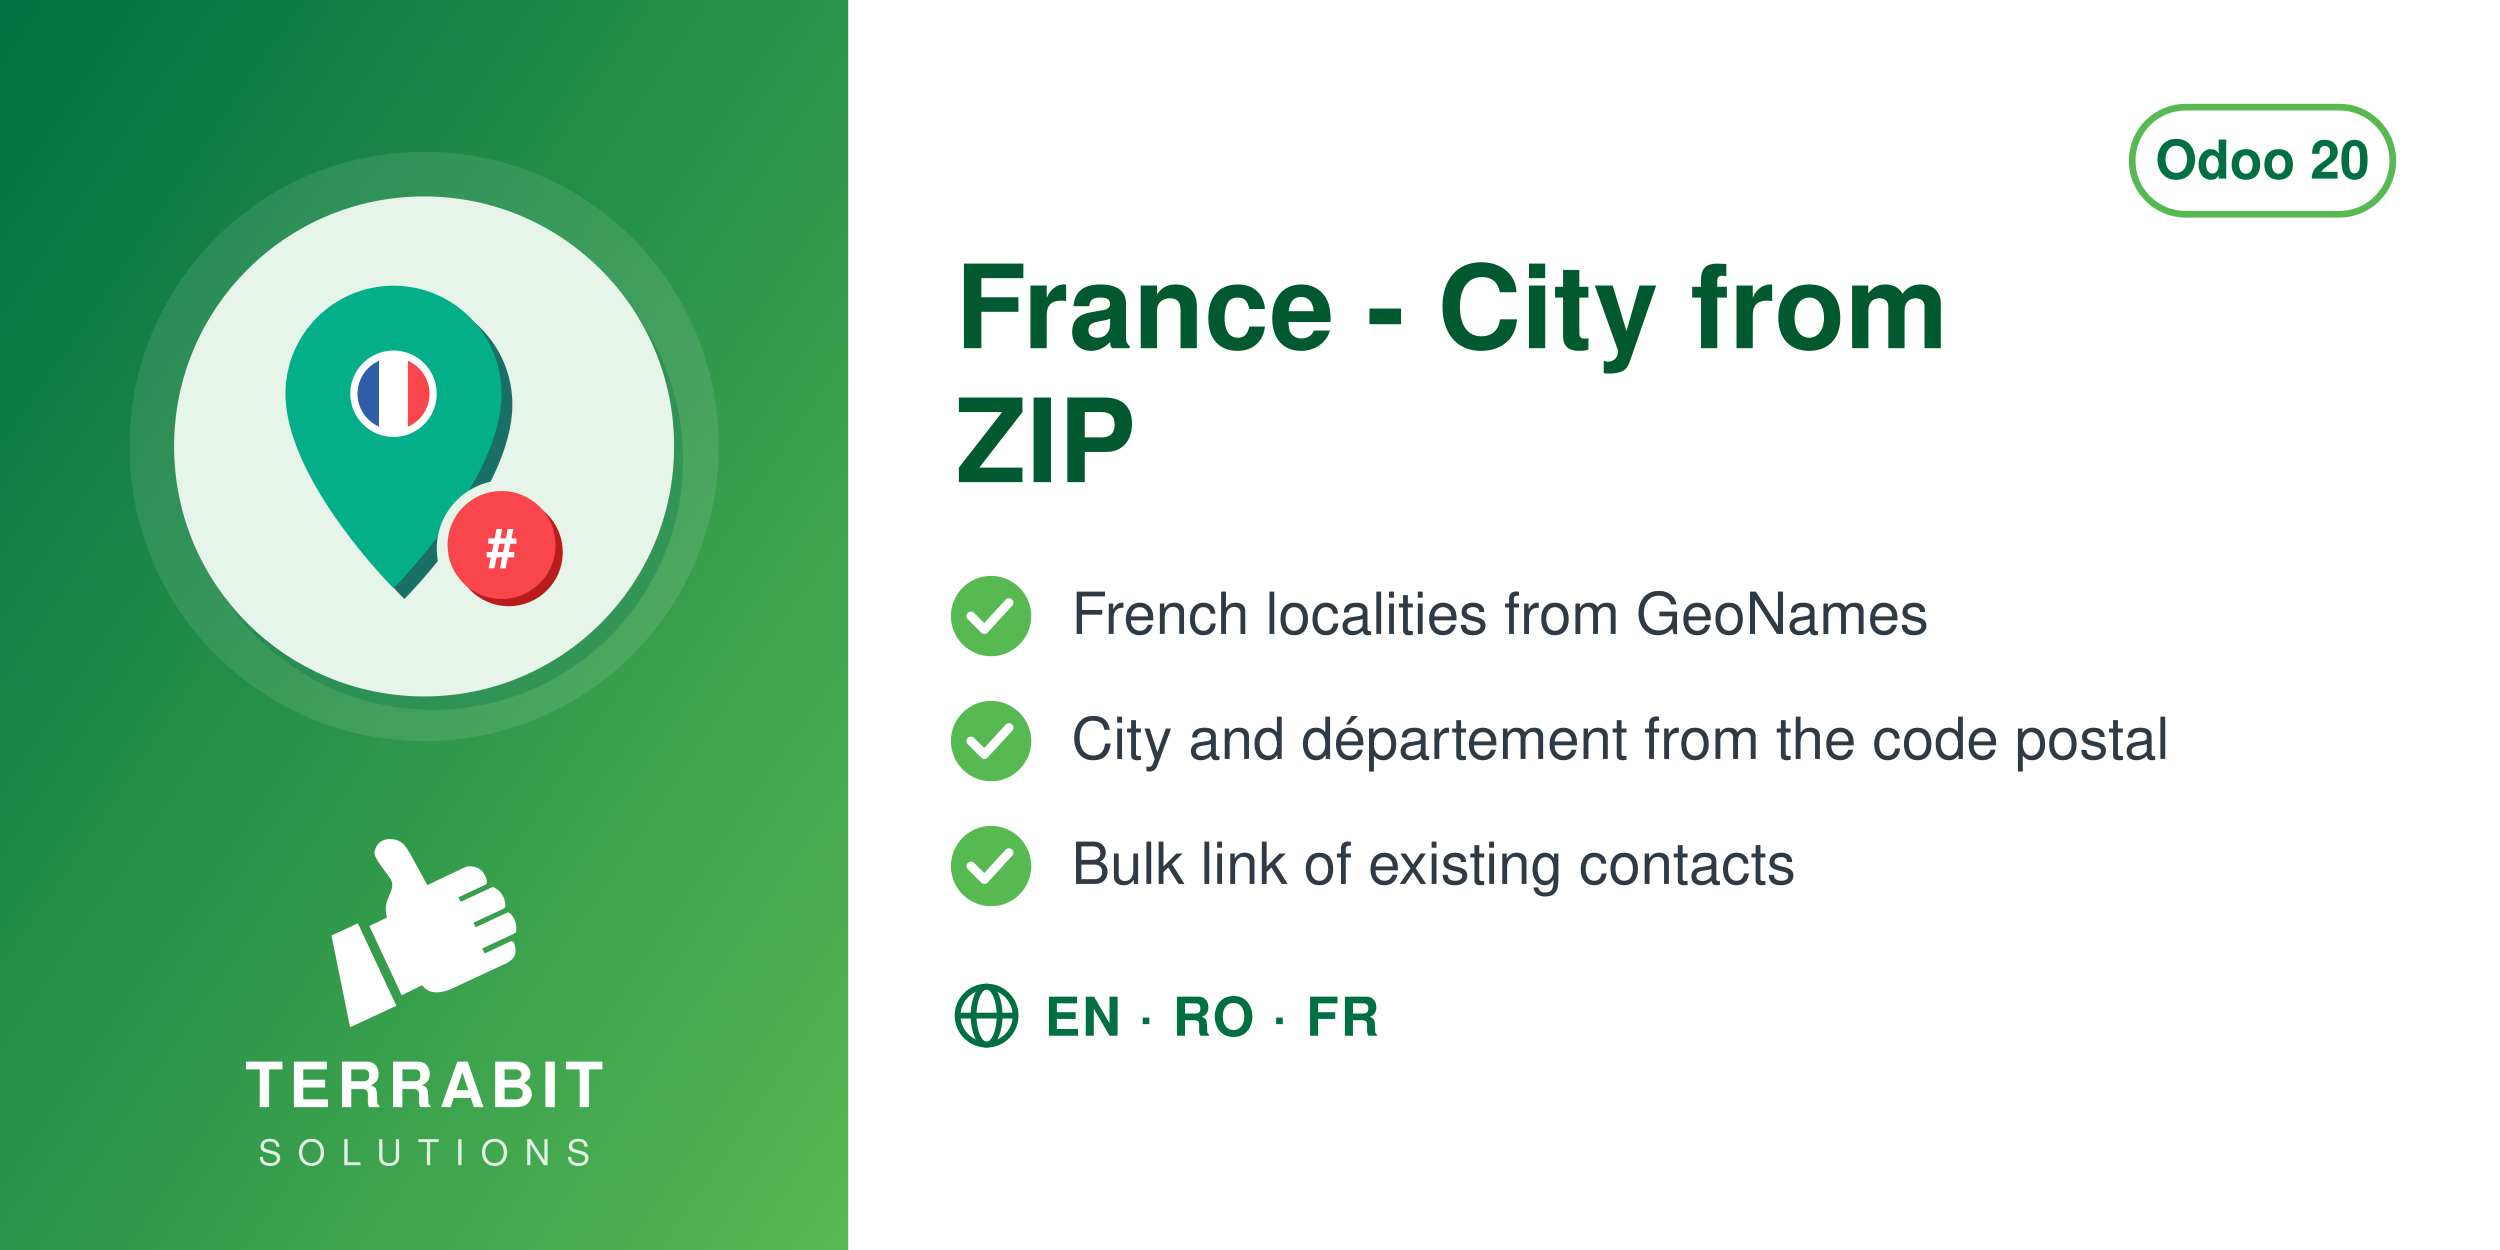
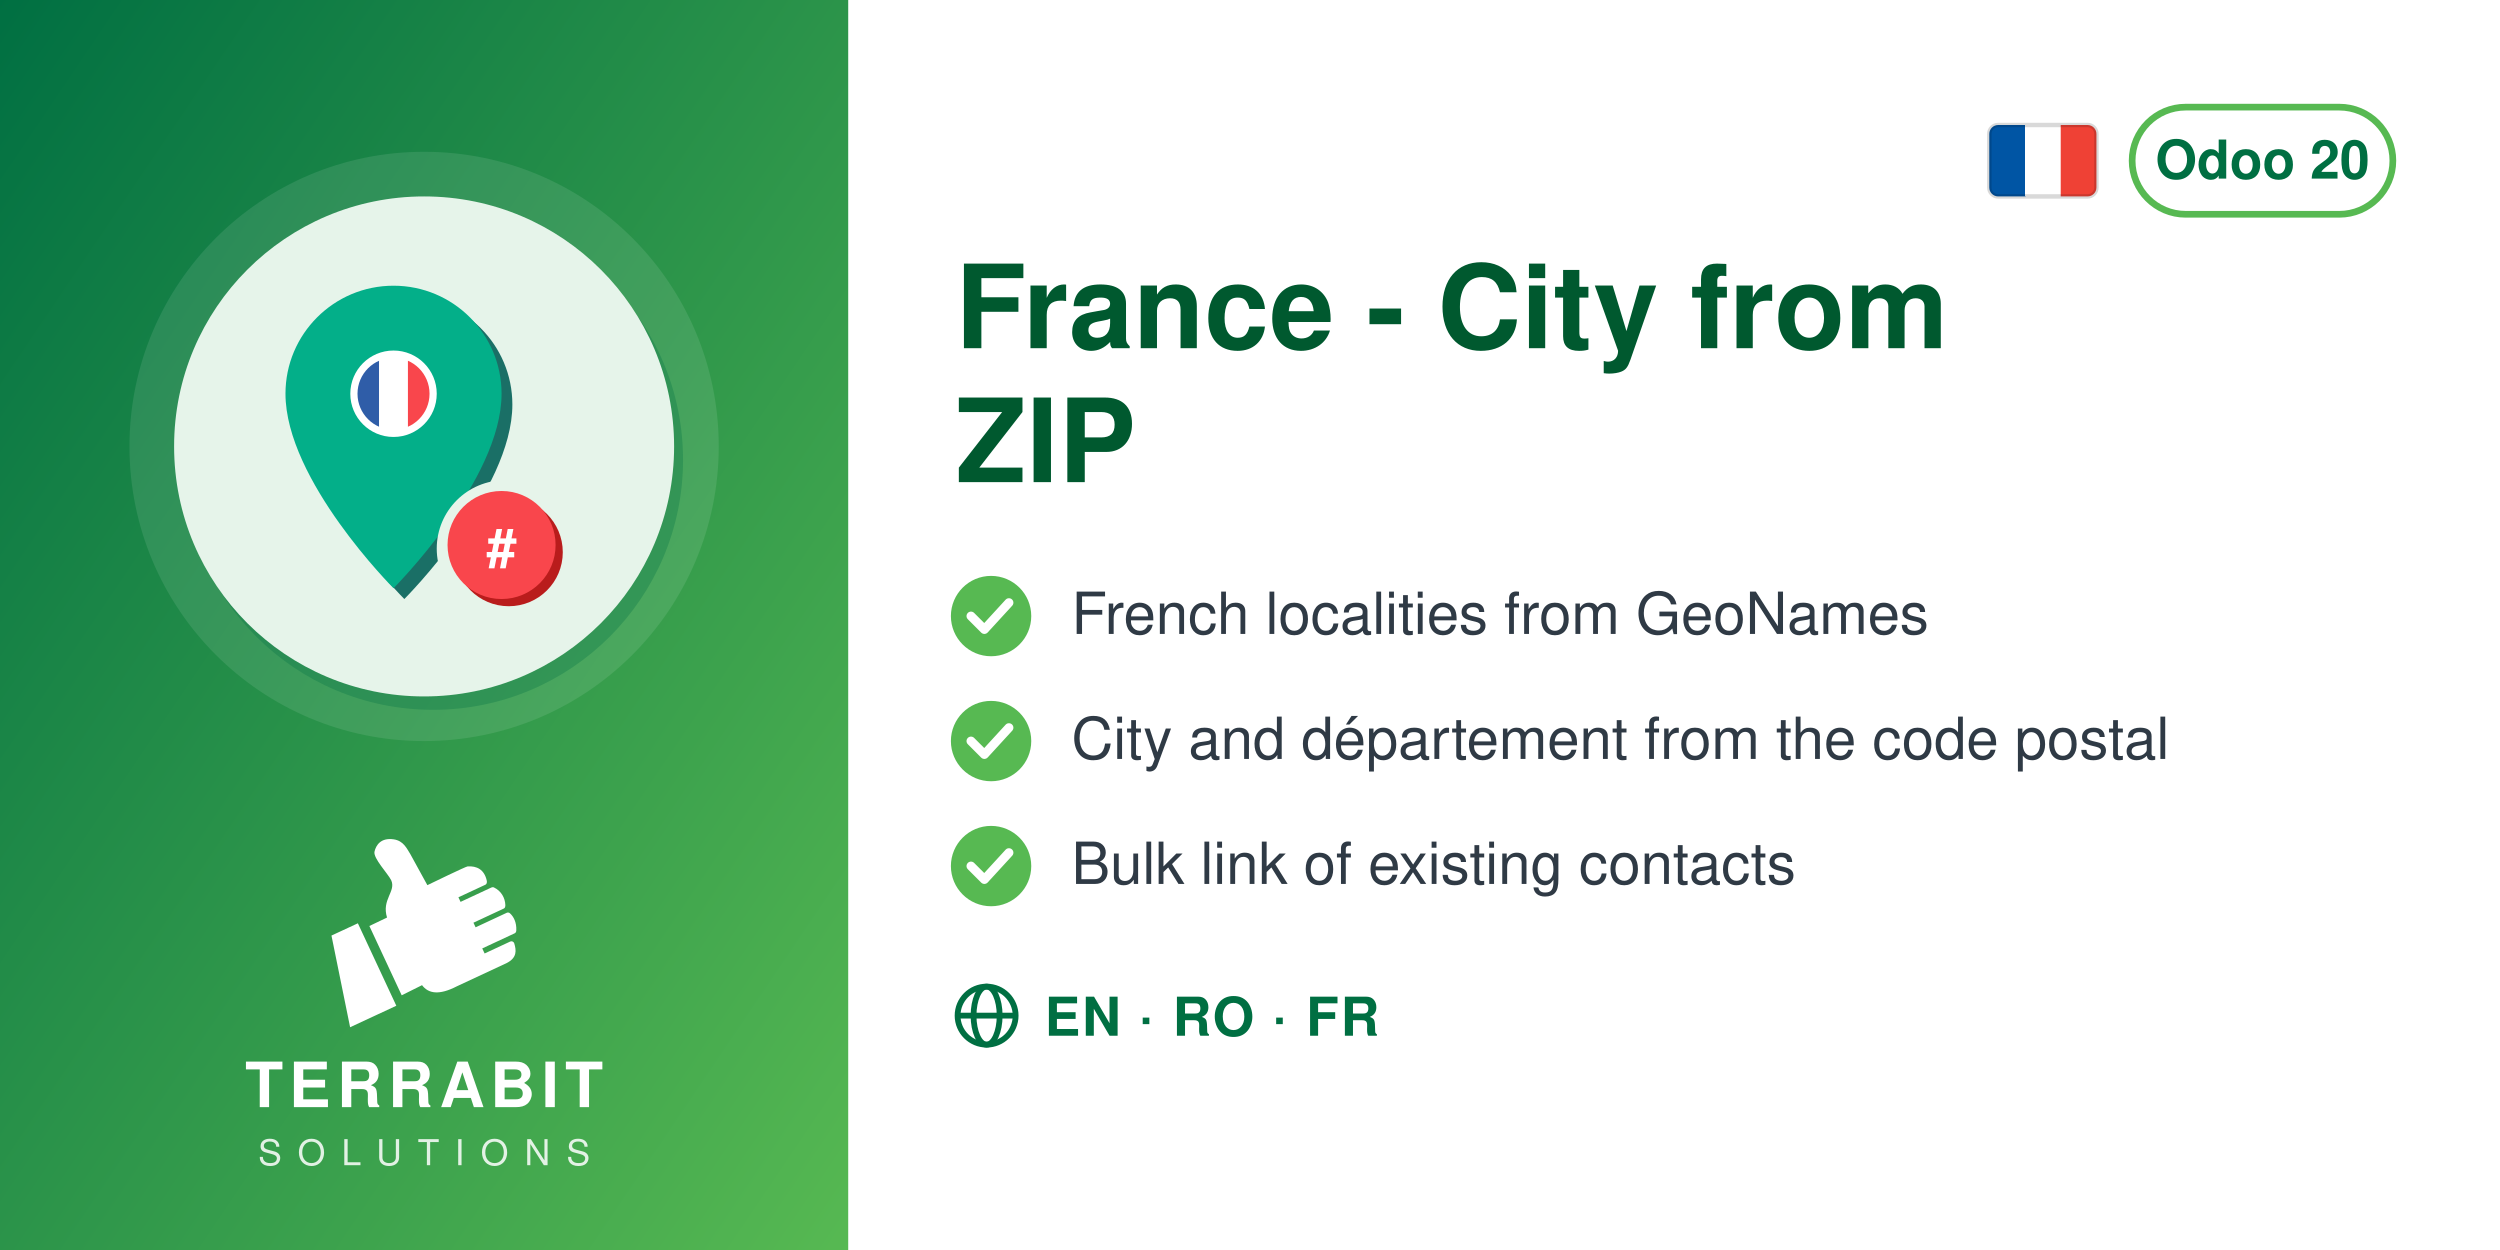
<svg xmlns="http://www.w3.org/2000/svg" width="560" height="280" viewBox="0 0 560 280">
  <defs>
    <linearGradient id="g" x1="0" y1="0" x2="1" y2="1">
      <stop offset="0" stop-color="#006F42" />
      <stop offset="1" stop-color="#57B952" />
    </linearGradient>
  </defs>
  <rect width="560" height="280" fill="#FFFFFF" />
  <rect width="190" height="280" fill="url(#g)" />
  <circle cx="95.0" cy="100" r="66" fill="white" opacity="0.10" />
  <circle cx="97.0" cy="103" r="56" fill="#006F42" opacity="0.30" />
  <circle cx="95.0" cy="100" r="56" fill="#E6F4EA" />
  <svg x="54.0" y="59.0" width="82" height="82" viewBox="0 0 100 100" preserveAspectRatio="xMidYMid meet">
    <g transform="translate(-3.61,2.16) scale(0.9838)">
      <defs>
        <mask id="mi-cut" maskUnits="userSpaceOnUse" x="-20" y="-20" width="140" height="140">
          <rect x="-20" y="-20" width="140" height="140" fill="#fff" />
          <circle cx="77" cy="77" r="19" fill="#000" />
        </mask>
        <clipPath id="mi-flag">
          <circle cx="46" cy="34" r="10" />
        </clipPath>
      </defs>
      <g mask="url(#mi-cut)">
        <g transform="translate(3,3)" fill="#1A6F66">
          <path d="M46,4 a30,30 0 0 1 30,30 c0,24 -30,54 -30,54 c0,0 -30,-30 -30,-54 a30,30 0 0 1 30,-30z" />
        </g>
        <g fill="#03AF89">
          <path d="M46,4 a30,30 0 0 1 30,30 c0,24 -30,54 -30,54 c0,0 -30,-30 -30,-54 a30,30 0 0 1 30,-30z" />
        </g>
        <circle cx="46" cy="34" r="12" fill="#FFFFFF" />
        <g clip-path="url(#mi-flag)">
          <rect x="34" y="24" width="8" height="21" fill="#2F5DA8" />
          <rect x="42" y="24" width="8" height="21" fill="#FFFFFF" />
          <rect x="50" y="24" width="8" height="21" fill="#F9464C" />
        </g>
      </g>
      <circle cx="78" cy="78" r="15" fill="#B91C1C" />
      <circle cx="76" cy="76" r="15" fill="#F9464C" />
      <text x="76" y="82" font-family="Helvetica, Arial, sans-serif" font-weight="bold" font-size="15" fill="#FFFFFF" text-anchor="middle">#</text>
    </g>
  </svg>
  <svg x="72.0" y="186" width="46" height="46" viewBox="4045 2535 3400 3400" preserveAspectRatio="xMidYMid meet">
    <path fill="#FFFFFF" d="M4648.32 4073.59l636.59 1365.17 -765.09 355.96 -308.63 -1517.87 437.13 -203.26zm725.61 1192.32l336.75 -167.88c105.65,140.85 282.69,170.72 576.82,18.8l819.92 -382.33c181.4,-90.13 164.26,-214.57 130.07,-328.43 -4.28,-14.25 -13.68,-24.81 -27.34,-30.7 -13.67,-5.89 -27.61,-5.11 -41.09,1.18l-422.32 196.93 -39.04 -83.72 538.07 -250.91c16.64,-7.76 24.7,-27.69 25.58,-46.04 6.48,-134.33 -44.36,-230.89 -105.84,-285.23 -15.2,-13.44 -35.71,-15.59 -54.12,-7l-513.92 239.64 -35.6 -76.34 506.31 -236.1c17.69,-8.25 22.52,-36.93 21.83,-56.45 -4.1,-117.31 -67.62,-232.74 -187.72,-290.66 -13.94,-6.72 -28.64,-6.36 -42.69,0.19l-511.21 238.38 -35.37 -75.86 448.98 -209.36c20.44,-9.53 25.81,-42.28 21.02,-64.32 -41.02,-189.07 -167.92,-247.8 -318.14,-237.87 -29.39,1.94 -589.86,273.16 -665.95,310.54l-281.84 -513.57c-59.06,-93.13 -112.7,-221.7 -276.47,-245.13 -211.24,-30.22 -291.56,94.38 -316.89,203.13 -25.32,108.75 223.84,365.99 276.05,473.69 85.52,184.27 -161.86,318.11 -68.41,617.99l-292.54 139.94 535.09 1147.51z" />
  </svg>
  <text x="95.0" y="248" text-anchor="middle" font-family="Helvetica,Arial,sans-serif" font-size="14" font-weight="800" letter-spacing="1.4" fill="white">TERRABIT</text>
  <text x="95.0" y="261" text-anchor="middle" font-family="Helvetica,Arial,sans-serif" font-size="8" font-weight="500" letter-spacing="3.6" fill="white" opacity="0.85">SOLUTIONS</text>
  <g>
    <rect x="477.6" y="24" width="58.4" height="24" rx="12" fill="none" stroke="#57B952" stroke-width="1.5" />
    <text x="506.8" y="40" text-anchor="middle" font-family="Helvetica,Arial,sans-serif" font-size="12" font-weight="700" fill="#006F42">Odoo 20</text>
  </g>
+   <g>
+     <clipPath id="flag-fr">
+       <rect x="445.6" y="28.0" width="24" height="16" rx="2" />
+     </clipPath>
+     <g clip-path="url(#flag-fr)">
+       <rect x="445.6" y="28.0" width="8.2" height="16" fill="#0055A4" />
+       <rect x="453.6" y="28.0" width="8.2" height="16" fill="#FFFFFF" />
+       <rect x="461.6" y="28.0" width="8.2" height="16" fill="#EF4135" />
+     </g>
+     <rect x="445.6" y="28.0" width="24" height="16" rx="2" fill="none" stroke="#000000" stroke-opacity="0.15" stroke-width="1" />
+   </g>
  <text x="214" y="78" font-family="Helvetica,Arial,sans-serif" font-size="26" font-weight="700" fill="#00592F">France - City from</text>
  <text x="214" y="108" font-family="Helvetica,Arial,sans-serif" font-size="26" font-weight="700" fill="#00592F">ZIP</text>
  <circle cx="222" cy="138" r="9" fill="#57B952" />
  <path d="M217.5 138 l3 3 l5.5 -6" fill="none" stroke="white" stroke-width="2" stroke-linecap="round" stroke-linejoin="round" />
  <text x="240" y="142" font-family="Helvetica,Arial,sans-serif" font-size="13" fill="#2F3A45">French localities from GeoNames</text>
  <circle cx="222" cy="166" r="9" fill="#57B952" />
  <path d="M217.5 166 l3 3 l5.5 -6" fill="none" stroke="white" stroke-width="2" stroke-linecap="round" stroke-linejoin="round" />
  <text x="240" y="170" font-family="Helvetica,Arial,sans-serif" font-size="13" fill="#2F3A45">City and département from the code postal</text>
  <circle cx="222" cy="194" r="9" fill="#57B952" />
  <path d="M217.5 194 l3 3 l5.5 -6" fill="none" stroke="white" stroke-width="2" stroke-linecap="round" stroke-linejoin="round" />
  <text x="240" y="198" font-family="Helvetica,Arial,sans-serif" font-size="13" fill="#2F3A45">Bulk link of existing contacts</text>
  <g fill="none" stroke="#006F42" stroke-width="1.3">
    <circle cx="221" cy="227.5" r="6.5" />
    <ellipse cx="221" cy="227.5" rx="2.925" ry="6.5" />
    <line x1="214.5" y1="227.5" x2="227.5" y2="227.5" />
  </g>
  <text x="234" y="232" font-family="Helvetica,Arial,sans-serif" font-size="12" font-weight="700" letter-spacing="0.4" fill="#006F42">EN · RO · FR</text>
</svg>
